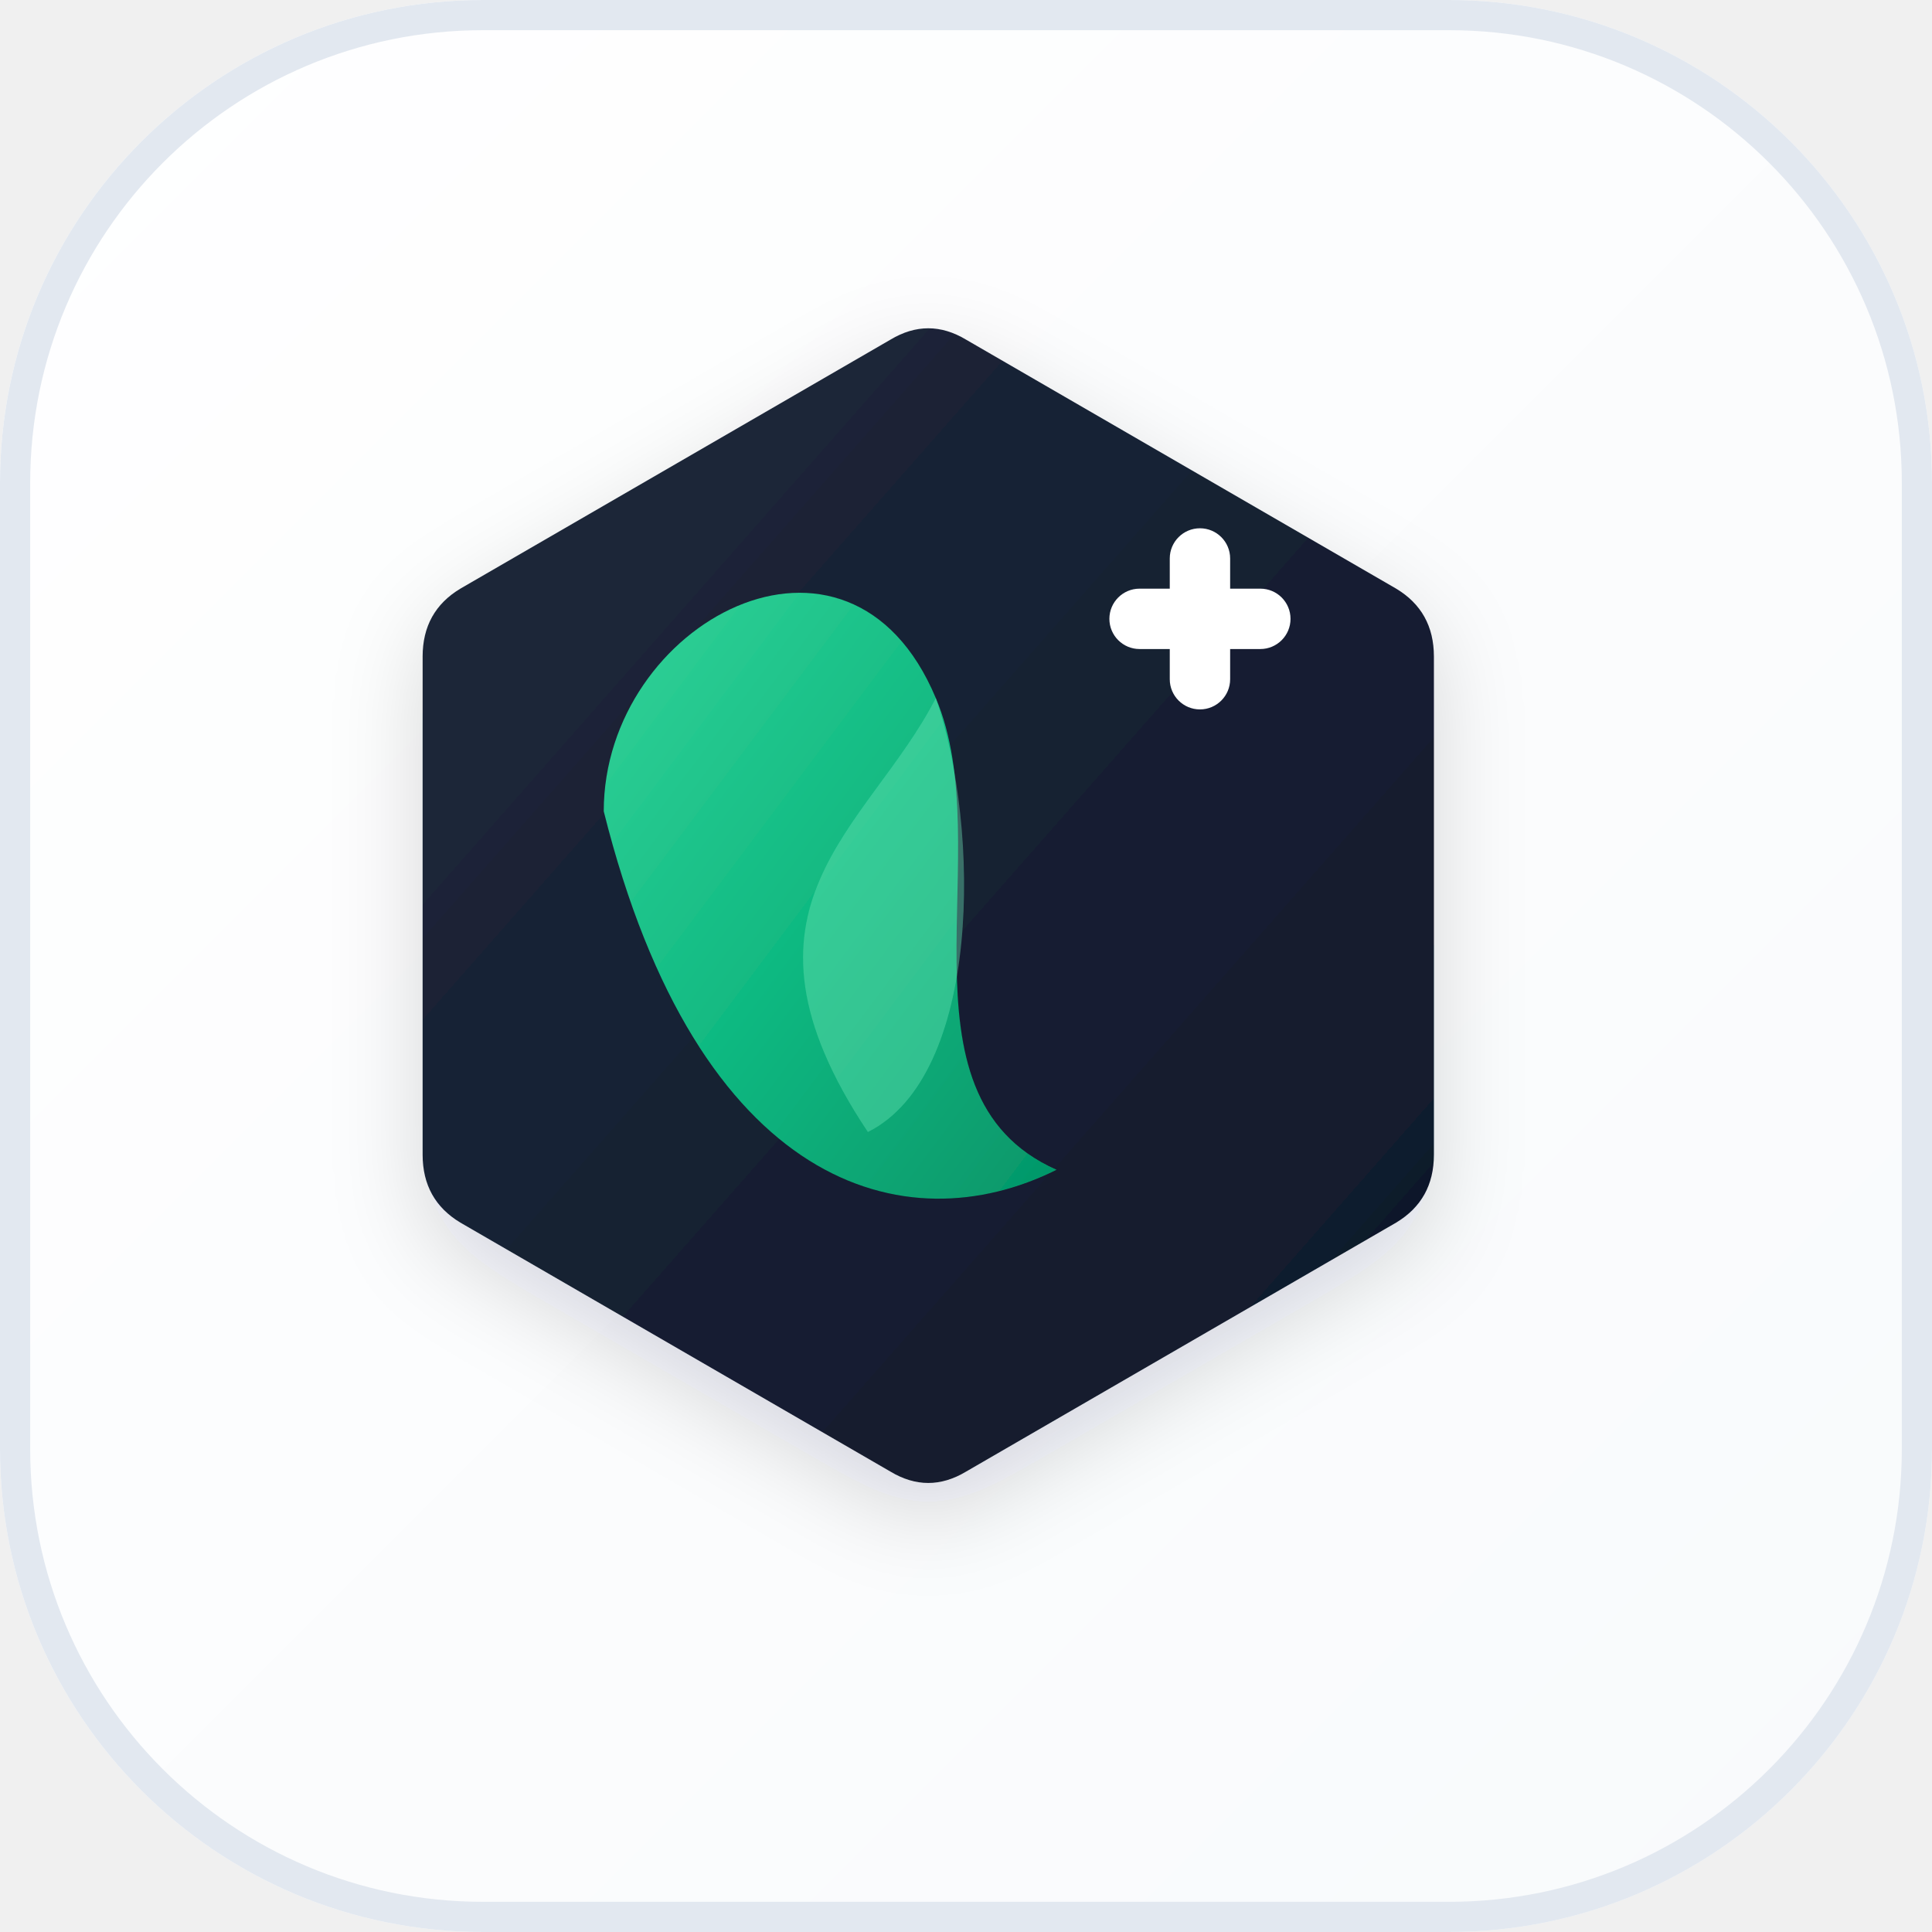
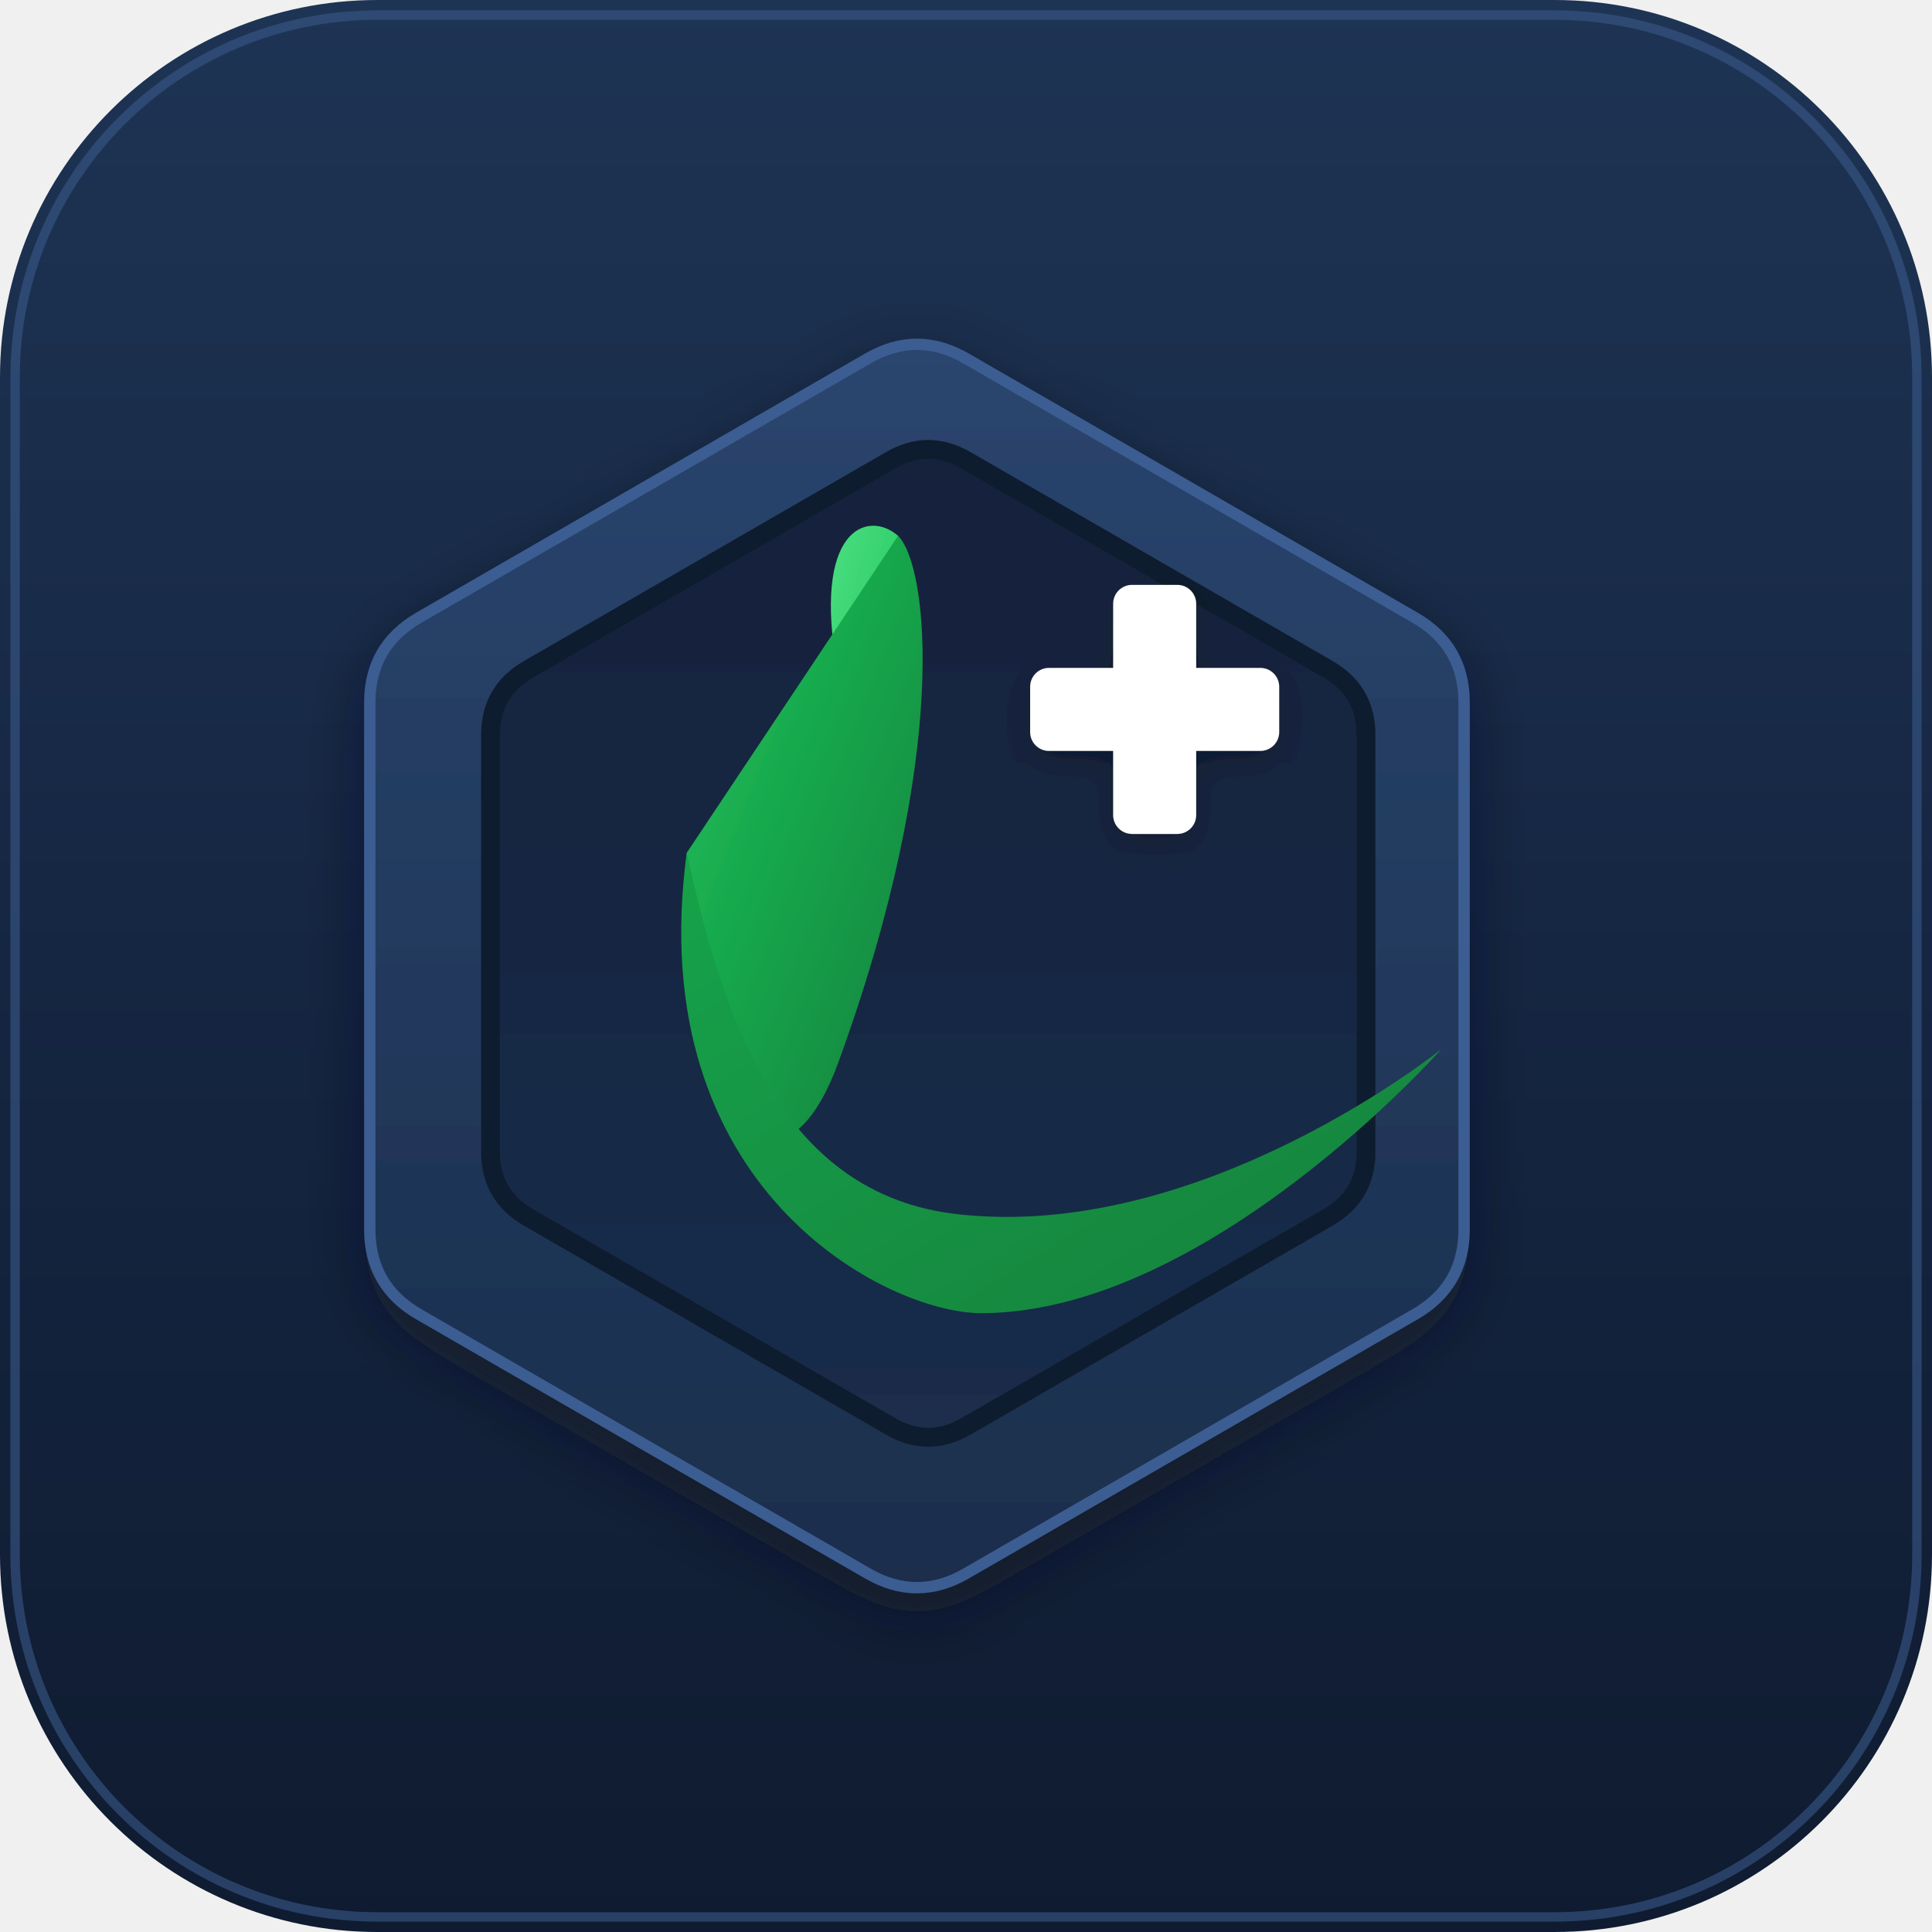
<svg xmlns="http://www.w3.org/2000/svg" viewBox="0 0 512 512" width="512" height="512">
  <defs>
-     <linearGradient id="bgGrad" x1="0%" y1="0%" x2="100%" y2="100%">
-       <stop offset="0%" stop-color="#ffffff" />
-       <stop offset="100%" stop-color="#f8fafc" />
+     <linearGradient id="bgBlueGrad" x1="0%" y1="0%" x2="0%" y2="100%">
+       <stop offset="0%" stop-color="#1e3454" />
+       <stop offset="50%" stop-color="#152642" />
+       <stop offset="100%" stop-color="#0f1b30" />
    </linearGradient>
-     <linearGradient id="docGreenGrad" x1="0%" y1="0%" x2="100%" y2="100%">
-       <stop offset="0%" stop-color="#34d399" />
-       <stop offset="50%" stop-color="#10b981" />
-       <stop offset="100%" stop-color="#059669" />
+     <linearGradient id="hexFrameGrad" x1="0%" y1="0%" x2="0%" y2="100%">
+       <stop offset="0%" stop-color="#2a456e" />
+       <stop offset="100%" stop-color="#1a2e4c" />
    </linearGradient>
-     <linearGradient id="docGreenFold" x1="0%" y1="0%" x2="100%" y2="100%">
-       <stop offset="0%" stop-color="#047857" />
-       <stop offset="100%" stop-color="#065f46" />
+     <linearGradient id="hexWellGrad" x1="0%" y1="0%" x2="0%" y2="100%">
+       <stop offset="0%" stop-color="#13223b" />
+       <stop offset="100%" stop-color="#1a2d4b" />
    </linearGradient>
-     <linearGradient id="hexGrad" x1="0%" y1="0%" x2="100%" y2="100%">
-       <stop offset="0%" stop-color="#1e293b" />
-       <stop offset="100%" stop-color="#0f172a" />
+     <linearGradient id="greenTopGrad" x1="0%" y1="0%" x2="100%" y2="100%">
+       <stop offset="0%" stop-color="#4ade80" />
+       <stop offset="100%" stop-color="#22c55e" />
    </linearGradient>
-     <filter id="softShadow" x="-10%" y="-10%" width="120%" height="120%">
-       <feDropShadow dx="0" dy="8" stdDeviation="12" flood-color="#0f172a" flood-opacity="0.15" />
+     <linearGradient id="greenBodyGrad" x1="0%" y1="0%" x2="100%" y2="100%">
+       <stop offset="0%" stop-color="#22c55e" />
+       <stop offset="50%" stop-color="#16a34a" />
+       <stop offset="100%" stop-color="#15803d" />
+     </linearGradient>
+     <linearGradient id="greenSwooshGrad" x1="0%" y1="0%" x2="100%" y2="100%">
+       <stop offset="0%" stop-color="#16a34a" />
+       <stop offset="100%" stop-color="#15803d" />
+     </linearGradient>
+     <filter id="softEmboss" x="-10%" y="-10%" width="120%" height="120%">
+       <feDropShadow dx="0" dy="6" stdDeviation="8" flood-color="#0a1220" flood-opacity="0.5" />
+     </filter>
+     <filter id="plusShadow" x="-20%" y="-20%" width="140%" height="140%">
+       <feDropShadow dx="0" dy="3" stdDeviation="4" flood-color="#000000" flood-opacity="0.25" />
    </filter>
  </defs>
-   <rect width="512" height="512" rx="128" fill="url(#bgGrad)" />
-   <rect width="504" height="504" x="4" y="4" rx="124" fill="none" stroke="#e2e8f0" stroke-width="8" />
-   <g filter="url(#softShadow)">
-     <path d="M 256 90               L 370 156               Q 380 162 380 174               L 380 306               Q 380 318 370 324               L 256 390               Q 246 396 236 390               L 122 324               Q 112 318 112 306               L 112 174               Q 112 162 122 156               L 236 90               Q 246 84 256 90 Z" fill="url(#hexGrad)" />
-     <path d="M 170 200               C 170 170, 210 145, 235 180               L 250 295               C 210 320, 170 280, 170 200 Z" fill="url(#docGreenFold)" opacity="0.85" />
-     <path d="M 160 215               C 160 165, 225 130, 248 185               C 265 225, 235 290, 280 310               C 240 330, 185 315, 160 215 Z" fill="url(#docGreenGrad)" />
-     <path d="M 248 185               C 230 220, 190 240, 230 300               C 260 285, 260 220, 248 185 Z" fill="#6ee7b7" opacity="0.4" />
-     <g transform="translate(290, 140)">
-       <rect x="20" y="0" width="16" height="48" rx="8" fill="#ffffff" />
-       <rect x="4" y="16" width="48" height="16" rx="8" fill="#ffffff" />
+   <rect width="512" height="512" rx="100" fill="url(#bgBlueGrad)" />
+   <rect width="504" height="504" x="4" y="4" rx="96" fill="none" stroke="#385888" stroke-width="2.5" opacity="0.6" />
+   <g filter="url(#softEmboss)">
+     <path d="M 256 95               L 375 163.7               Q 388 171.2 388 186.2               L 388 325.8               Q 388 340.8 375 348.3               L 256 417               Q 243 424.5 230 417               L 111 348.3               Q 98 340.8 98 325.8               L 98 186.2               Q 98 171.2 111 163.7               L 230 95               Q 243 87.5 256 95 Z" fill="url(#hexFrameGrad)" stroke="#3b5d92" stroke-width="3" />
+     <path d="M 256 122               L 352 177.4               Q 362 183.2 362 194.7               L 362 305.3               Q 362 316.8 352 322.6               L 256 378               Q 246 383.8 236 378               L 140 322.6               Q 130 316.8 130 305.3               L 130 194.7               Q 130 183.2 140 177.4               L 236 122               Q 246 116.2 256 122 Z" fill="url(#hexWellGrad)" stroke="#111c2e" stroke-width="5" />
+     <path d="M 222 178               C 215 140, 230 135, 238 142               L 225 210               Z" fill="url(#greenTopGrad)" />
+     <path d="M 182 226               L 238 142               C 246 150, 252 200, 222 282               C 205 328, 175 290, 182 226 Z" fill="url(#greenBodyGrad)" />
+     <path d="M 182 226               C 170 315, 235 348, 260 348               C 320 348, 382 278, 382 278               C 382 278, 320 328, 256 322               C 208 318, 192 272, 182 226 Z" fill="url(#greenSwooshGrad)" />
+     <g transform="translate(270, 155)" filter="url(#plusShadow)">
+       <rect x="25" y="0" width="22" height="66" rx="5" fill="#ffffff" />
+       <rect x="3" y="22" width="66" height="22" rx="5" fill="#ffffff" />
    </g>
  </g>
</svg>
